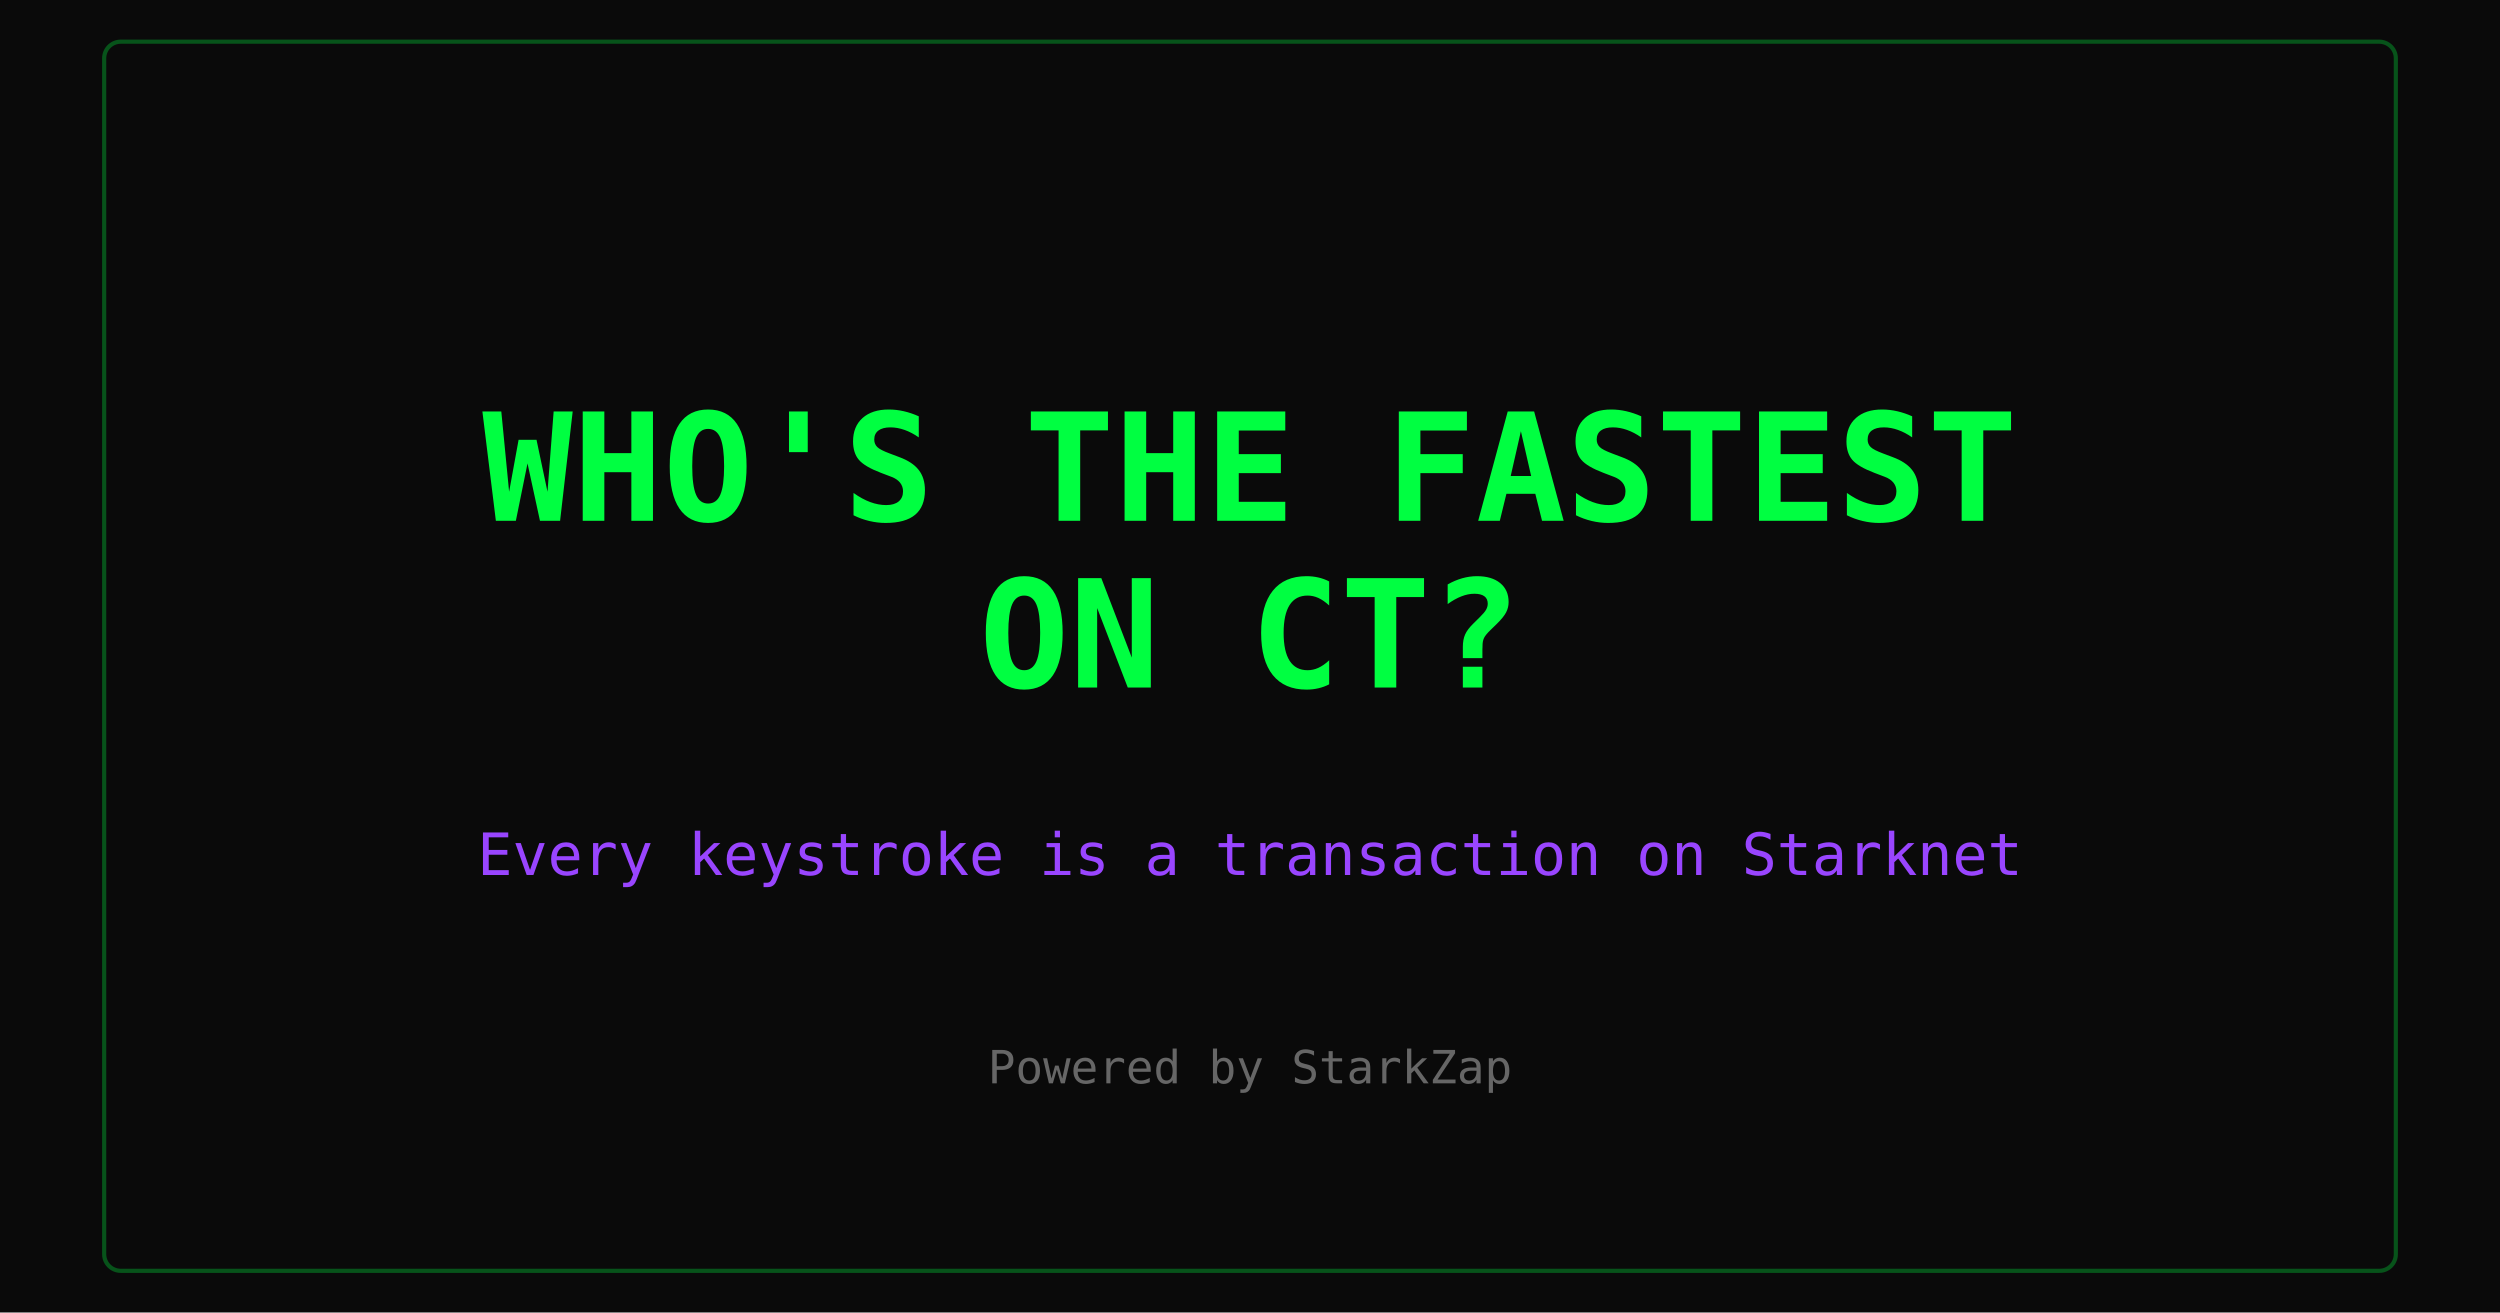
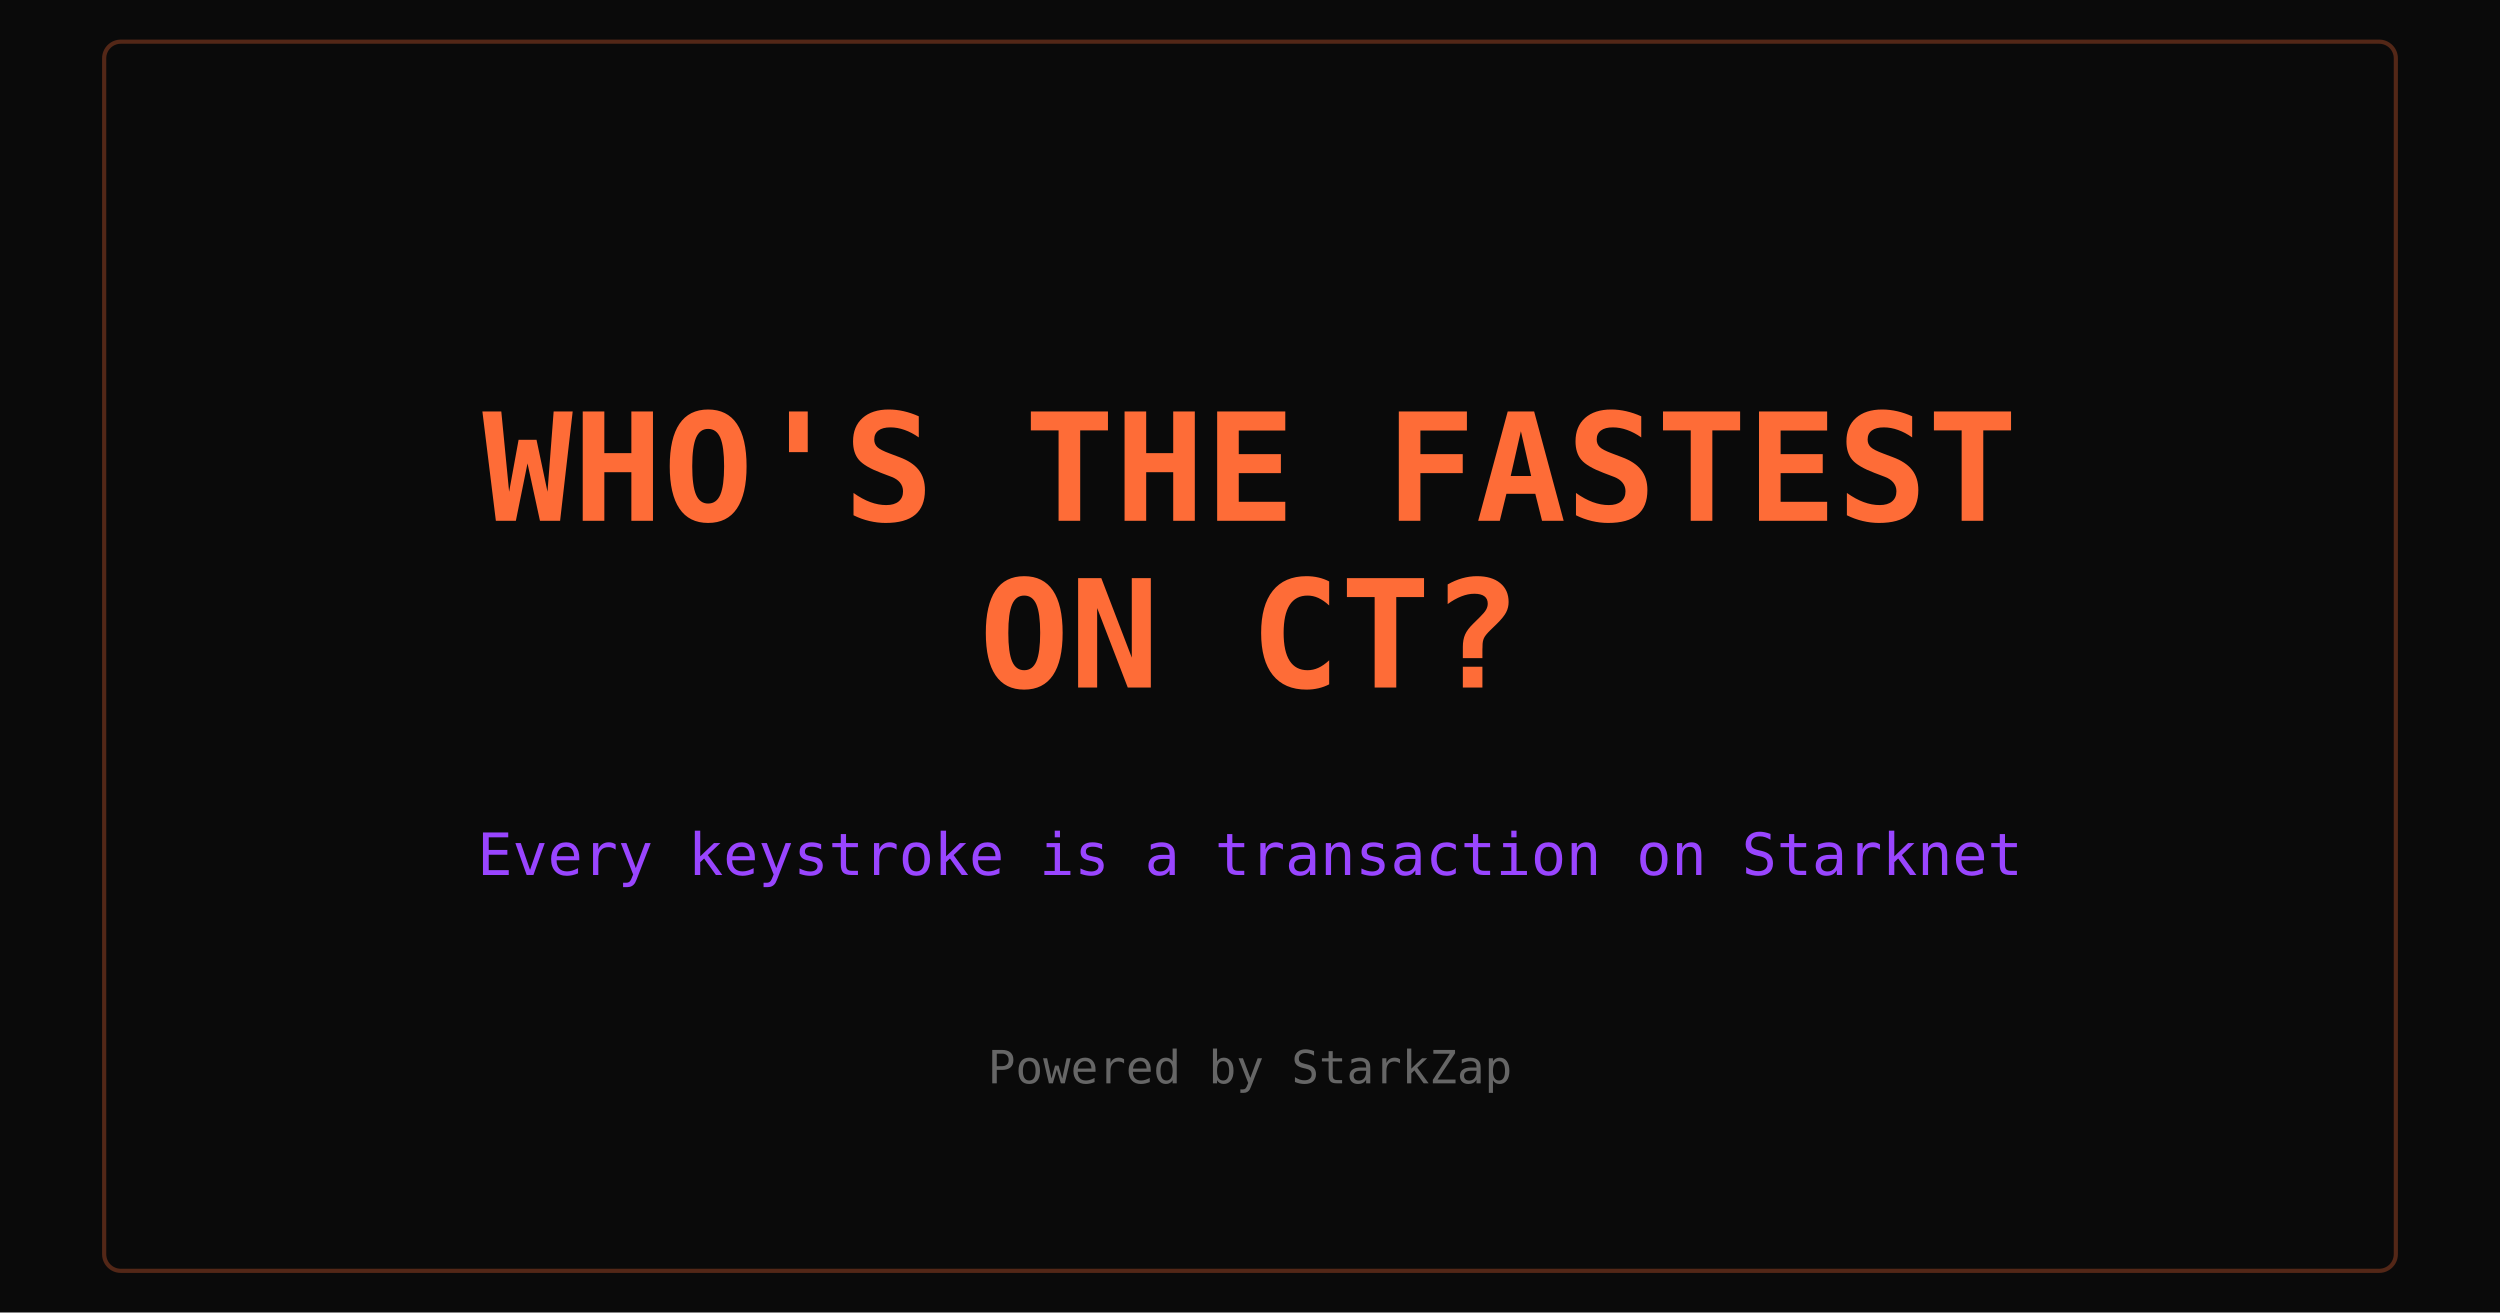
<svg xmlns="http://www.w3.org/2000/svg" viewBox="0 0 1200 630">
  <rect width="1200" height="630" fill="#0a0a0a" />
-   <text x="600" y="250" text-anchor="middle" font-family="monospace" font-size="72" font-weight="bold" fill="#00ff41">WHO'S THE FASTEST</text>
-   <text x="600" y="330" text-anchor="middle" font-family="monospace" font-size="72" font-weight="bold" fill="#00ff41">ON CT?</text>
+   <text x="600" y="250" text-anchor="middle" font-family="monospace" font-size="72" font-weight="bold" fill="#fe6c37">WHO'S THE FASTEST</text>
+   <text x="600" y="330" text-anchor="middle" font-family="monospace" font-size="72" font-weight="bold" fill="#fe6c37">ON CT?</text>
  <text x="600" y="420" text-anchor="middle" font-family="monospace" font-size="28" fill="#9945FF">Every keystroke is a transaction on Starknet</text>
  <text x="600" y="520" text-anchor="middle" font-family="monospace" font-size="22" fill="#666">Powered by StarkZap</text>
-   <rect x="50" y="20" width="1100" height="590" rx="8" fill="none" stroke="#00ff41" stroke-width="2" opacity="0.3" />
+   <rect x="50" y="20" width="1100" height="590" rx="8" fill="none" stroke="#fe6c37" stroke-width="2" opacity="0.3" />
</svg>
